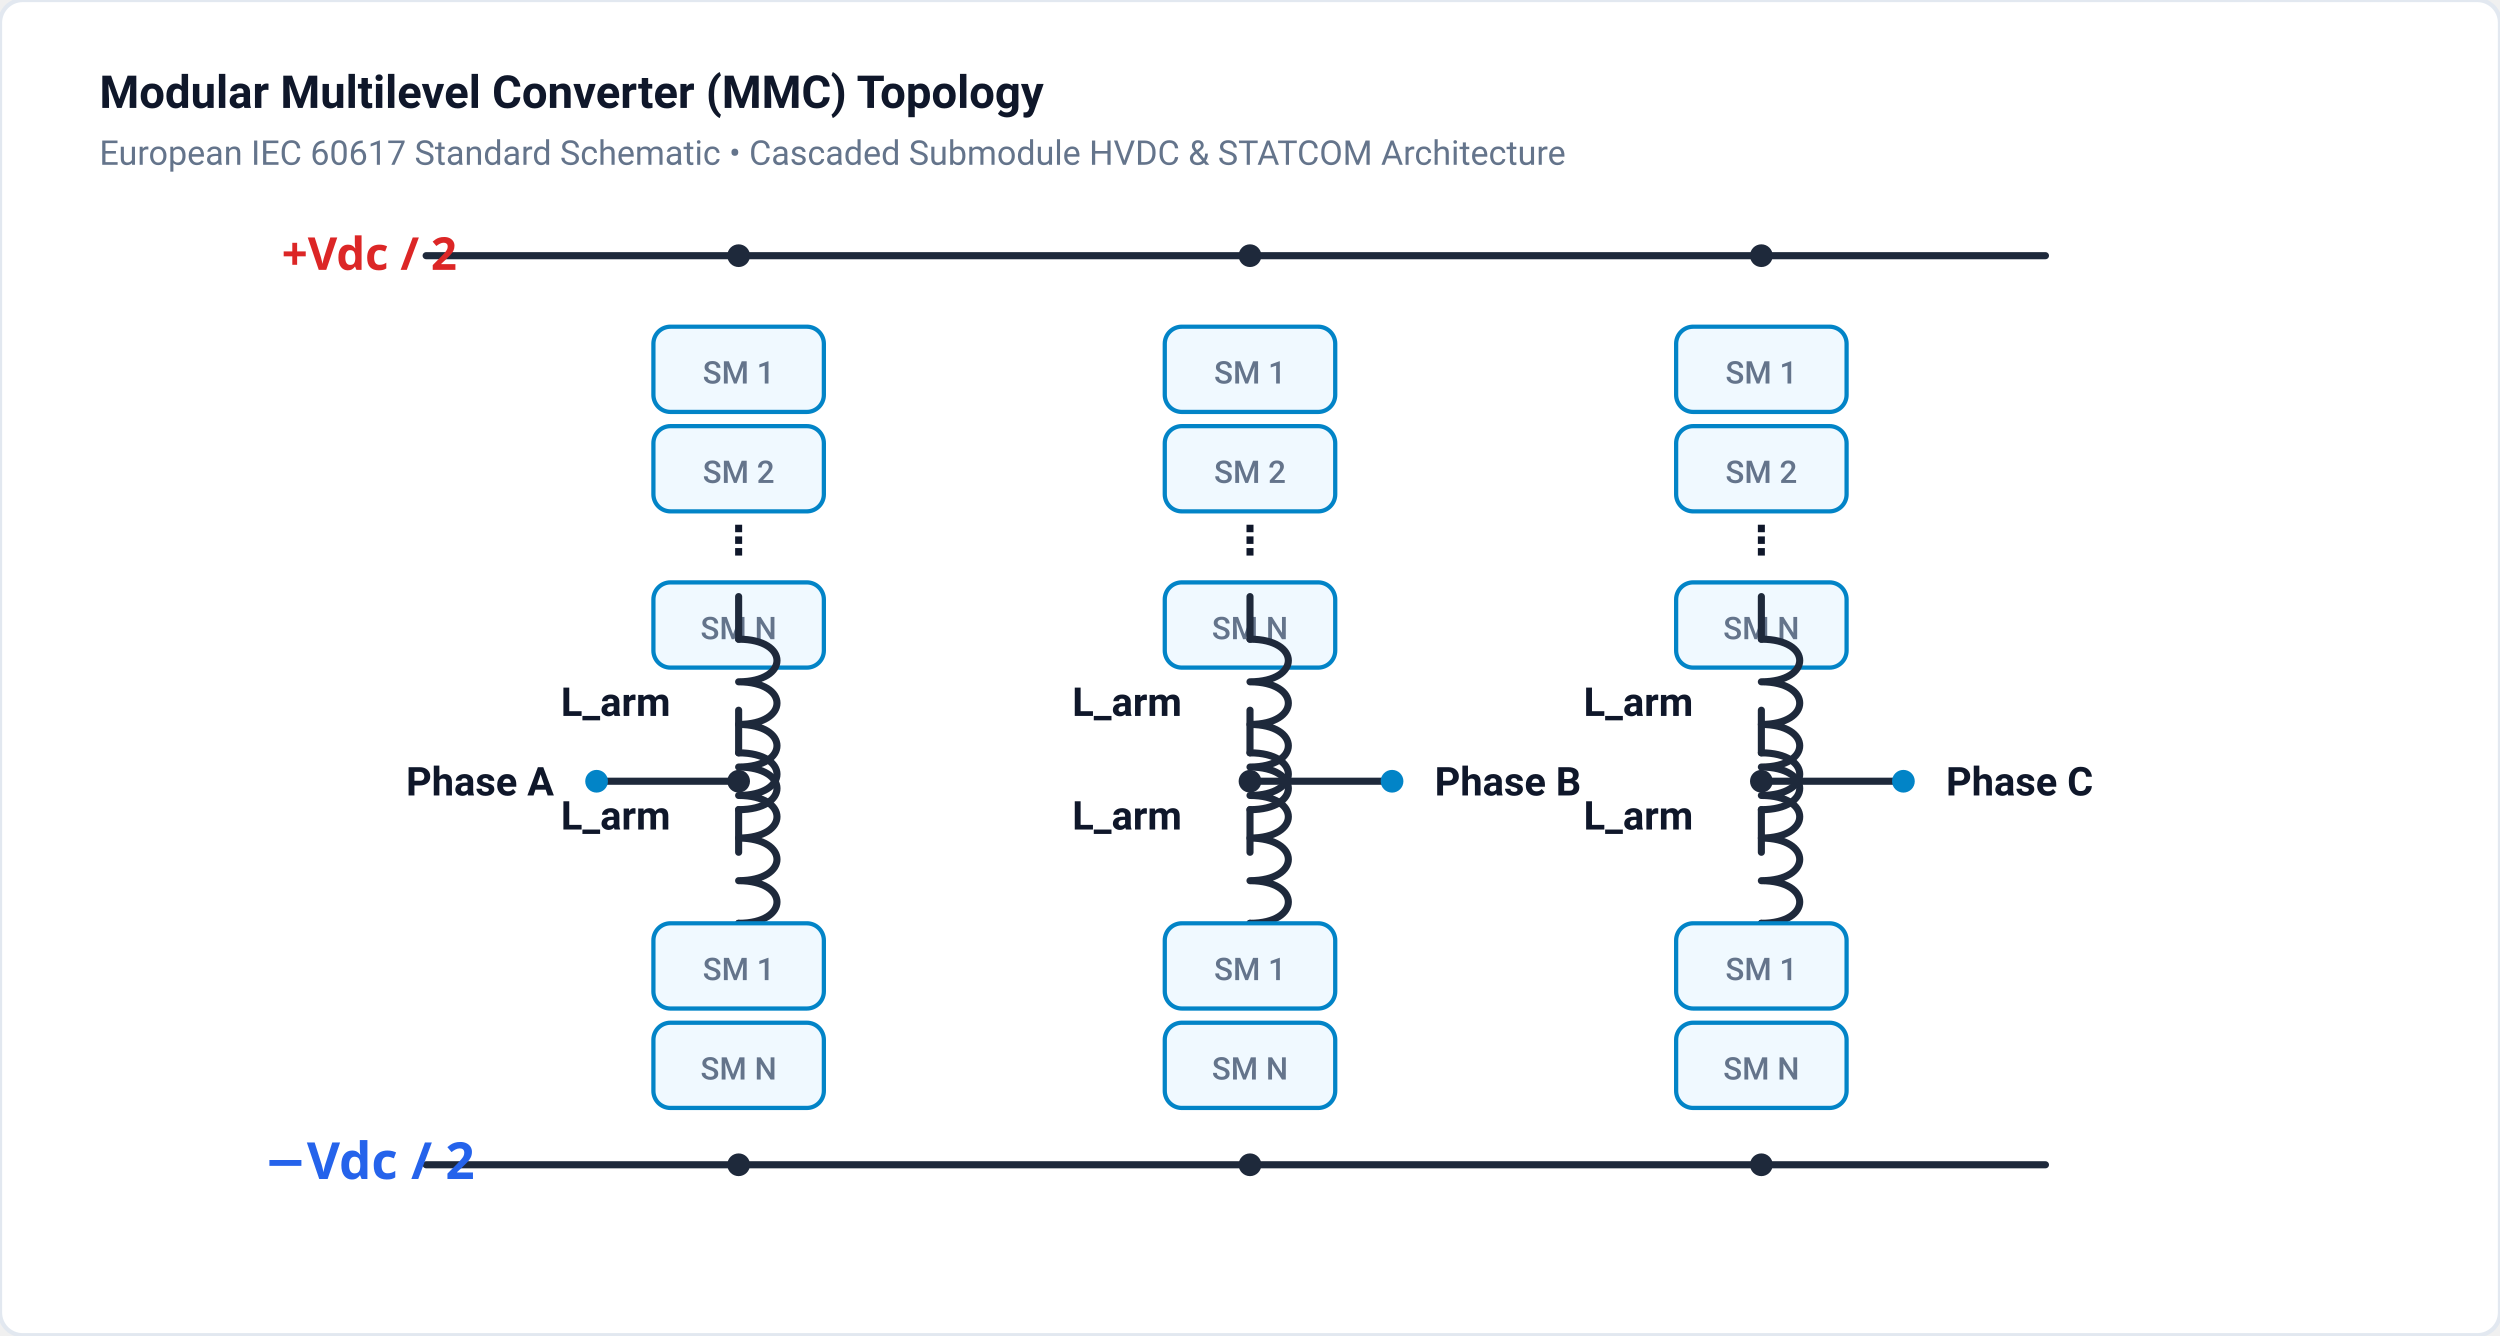
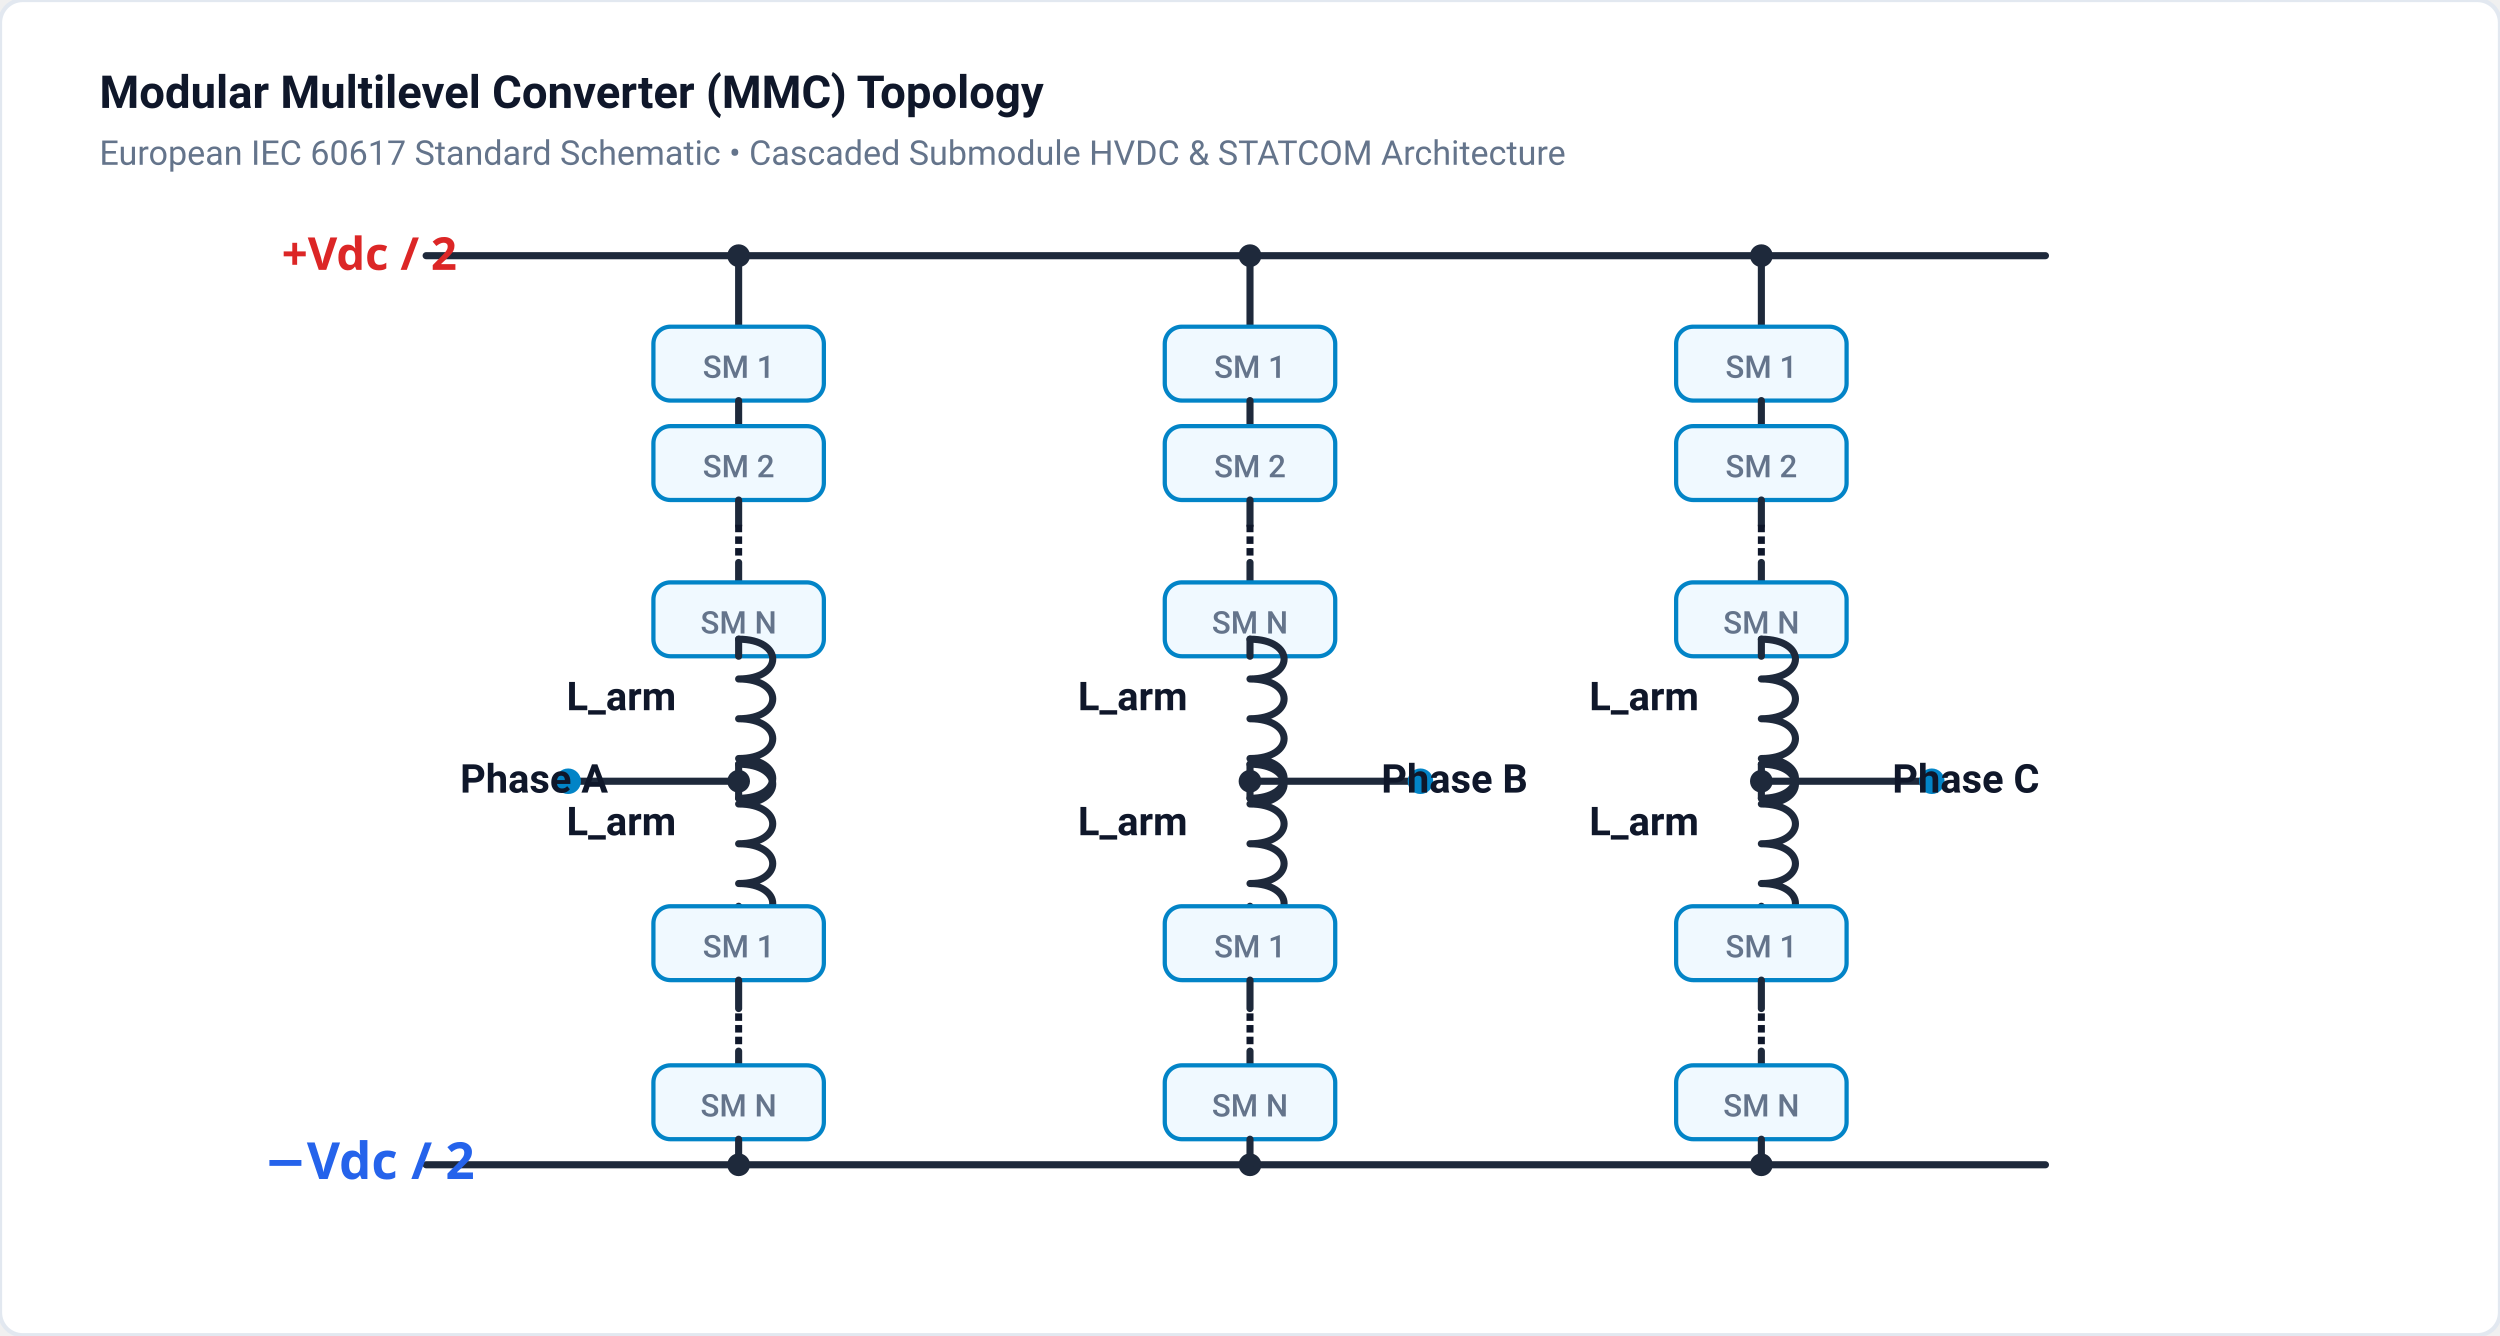
<svg xmlns="http://www.w3.org/2000/svg" viewBox="0 0 880 470" width="100%" height="100%">
  <defs>
    <style>
      .wire { stroke: #1e293b; stroke-width: 2.5; stroke-linecap: round; stroke-linejoin: round; fill: none; }
      .wire-thin { stroke: #64748b; stroke-width: 1.5; stroke-linecap: round; stroke-linejoin: round; fill: none; }
      .wire-dashed { stroke: #0284c7; stroke-width: 2; stroke-dasharray: 5,4; fill: none; }
      .wire-gnd { stroke: #1e293b; stroke-width: 2.5; stroke-linecap: round; }
      .junction { fill: #1e293b; }
      .label { font-family: -apple-system, BlinkMacSystemFont, "Segoe UI", Roboto, "Helvetica Neue", Arial, sans-serif; font-size: 14px; fill: #0f172a; font-weight: 600; text-anchor: middle; }
      .label-start { font-family: -apple-system, BlinkMacSystemFont, "Segoe UI", Roboto, "Helvetica Neue", Arial, sans-serif; font-size: 14px; fill: #0f172a; font-weight: 600; text-anchor: start; }
      .label-end { font-family: -apple-system, BlinkMacSystemFont, "Segoe UI", Roboto, "Helvetica Neue", Arial, sans-serif; font-size: 14px; fill: #0f172a; font-weight: 600; text-anchor: end; }
      .sublabel { font-family: -apple-system, BlinkMacSystemFont, "Segoe UI", Roboto, "Helvetica Neue", Arial, sans-serif; font-size: 11px; fill: #64748b; font-weight: 500; text-anchor: middle; }
      .sublabel-start { font-family: -apple-system, BlinkMacSystemFont, "Segoe UI", Roboto, "Helvetica Neue", Arial, sans-serif; font-size: 11px; fill: #64748b; font-weight: 500; text-anchor: start; }
      .title { font-family: -apple-system, BlinkMacSystemFont, "Segoe UI", Roboto, "Helvetica Neue", Arial, sans-serif; font-size: 16px; fill: #0f172a; font-weight: 700; }
      .subtitle { font-family: -apple-system, BlinkMacSystemFont, "Segoe UI", Roboto, "Helvetica Neue", Arial, sans-serif; font-size: 12px; fill: #64748b; font-weight: 400; }
      .comp-body { fill: #ffffff; stroke: #1e293b; stroke-width: 2.2; }
      .comp-diode { fill: #0284c7; stroke: #0284c7; stroke-width: 2; }
      .comp-sw { stroke: #0284c7; stroke-width: 2.5; stroke-linecap: round; fill: none; }
      .arrow { fill: #0284c7; stroke: none; }
      .measure-arrow { stroke: #0284c7; stroke-width: 1.75; fill: none; }
      .tag-pos { fill: #dc2626; font-family: sans-serif; font-size: 16px; font-weight: bold; text-anchor: middle; }
      .tag-neg { fill: #2563eb; font-family: sans-serif; font-size: 18px; font-weight: bold; text-anchor: middle; }
      .card { fill: #ffffff; stroke: #e2e8f0; stroke-width: 1.5; rx: 8px; }
      .block { fill: #f8fafc; stroke: #cbd5e1; stroke-width: 1.5; rx: 6px; }
      .block-accent { fill: #f0f9ff; stroke: #0284c7; stroke-width: 1.5; rx: 6px; }
    </style>
    <marker id="arr-blue" viewBox="0 0 10 10" refX="7" refY="5" markerWidth="6" markerHeight="6" orient="auto-start-reverse">
      <path d="M 0 1.5 L 8 5 L 0 8.5 z" fill="#0284c7" />
    </marker>
    <marker id="arr-green" viewBox="0 0 10 10" refX="7" refY="5" markerWidth="6" markerHeight="6" orient="auto-start-reverse">
      <path d="M 0 1.5 L 8 5 L 0 8.5 z" fill="#16a34a" />
    </marker>
  </defs>
  <rect width="100%" height="100%" class="card" />
  <text x="35" y="38" class="title">Modular Multilevel Converter (MMC) Topology</text>
  <text x="35" y="58" class="subtitle">European IEC 60617 Standard Schematic • Cascaded Submodule HVDC &amp; STATCOM Architecture</text>
  <line x1="150" y1="90" x2="720" y2="90" class="wire" stroke="#dc2626" />
  <text x="130" y="95" class="tag-pos">+Vdc / 2</text>
  <line x1="150" y1="410" x2="720" y2="410" class="wire" stroke="#2563eb" />
  <text x="130" y="415" class="tag-neg">−Vdc / 2</text>
  <circle cx="260" cy="90" r="4" class="junction" />
  <circle cx="260" cy="410" r="4" class="junction" />
-   <rect x="230" y="115" width="60" height="30" class="block-accent" />
-   <text x="260" y="135" class="sublabel">SM 1</text>
-   <rect x="230" y="150" width="60" height="30" class="block-accent" />
-   <text x="260" y="170" class="sublabel">SM 2</text>
+   <line x1="260" y1="90" x2="260" y2="115" class="wire" />
+   <rect x="230" y="115" width="60" height="26" class="block-accent" />
+   <text x="260" y="133" class="sublabel">SM 1</text>
+   <line x1="260" y1="141" x2="260" y2="150" class="wire" />
+   <rect x="230" y="150" width="60" height="26" class="block-accent" />
+   <text x="260" y="168" class="sublabel">SM 2</text>
+   <line x1="260" y1="176" x2="260" y2="185" class="wire" />
  <text x="260" y="195" class="label">⋮</text>
-   <rect x="230" y="205" width="60" height="30" class="block-accent" />
-   <text x="260" y="225" class="sublabel">SM N</text>
-   <line x1="260" y1="210" x2="260" y2="225" class="wire" />
-   <path d="M 260 225 C 278 225, 278 240, 260 240              C 278 240, 278 255, 260 255              C 278 255, 278 270, 260 270              C 278 270, 278 285, 260 285" class="wire" stroke-width="2.5" />
-   <line x1="260" y1="285" x2="260" y2="300" class="wire" />
-   <text x="236" y="252" class="label-end">L_arm</text>
-   <text x="236" y="270" class="sublabel" text-anchor="end" />
+   <line x1="260" y1="198" x2="260" y2="205" class="wire" />
+   <rect x="230" y="205" width="60" height="26" class="block-accent" />
+   <text x="260" y="223" class="sublabel">SM N</text>
+   <line x1="260" y1="231" x2="260" y2="225" class="wire" />
+   <path d="M 260 225 C 276 225, 276 239, 260 239              C 276 239, 276 253, 260 253              C 276 253, 276 267, 260 267              C 276 267, 276 281, 260 281" class="wire" stroke-width="2.5" />
+   <line x1="260" y1="281" x2="260" y2="275" class="wire" />
+   <text x="238" y="250" class="label-end">L_arm</text>
+   <text x="238" y="268" class="sublabel" text-anchor="end" />
  <circle cx="260" cy="275" r="4" class="junction" />
-   <line x1="260" y1="275" x2="210" y2="275" class="wire" />
-   <circle cx="210" cy="275" r="4" fill="#0284c7" />
-   <text x="195" y="280" class="label-end" fill="#0284c7">Phase A</text>
-   <line x1="260" y1="250" x2="260" y2="265" class="wire" />
-   <path d="M 260 265 C 278 265, 278 280, 260 280              C 278 280, 278 295, 260 295              C 278 295, 278 310, 260 310              C 278 310, 278 325, 260 325" class="wire" stroke-width="2.5" />
-   <line x1="260" y1="325" x2="260" y2="340" class="wire" />
-   <text x="236" y="292" class="label-end">L_arm</text>
-   <text x="236" y="310" class="sublabel" text-anchor="end" />
-   <rect x="230" y="325" width="60" height="30" class="block-accent" />
-   <text x="260" y="345" class="sublabel">SM 1</text>
-   <rect x="230" y="360" width="60" height="30" class="block-accent" />
-   <text x="260" y="380" class="sublabel">SM N</text>
+   <line x1="260" y1="275" x2="200" y2="275" class="wire" />
+   <circle cx="200" cy="275" r="4.5" fill="#0284c7" />
+   <text x="188" y="279" class="label" text-anchor="end" fill="#0284c7">Phase A</text>
+   <line x1="260" y1="275" x2="260" y2="269" class="wire" />
+   <path d="M 260 269 C 276 269, 276 283, 260 283              C 276 283, 276 297, 260 297              C 276 297, 276 311, 260 311              C 276 311, 276 325, 260 325" class="wire" stroke-width="2.5" />
+   <line x1="260" y1="325" x2="260" y2="319" class="wire" />
+   <text x="238" y="294" class="label-end">L_arm</text>
+   <text x="238" y="312" class="sublabel" text-anchor="end" />
+   <rect x="230" y="319" width="60" height="26" class="block-accent" />
+   <text x="260" y="337" class="sublabel">SM 1</text>
+   <line x1="260" y1="345" x2="260" y2="355" class="wire" />
+   <text x="260" y="367" class="label">⋮</text>
+   <line x1="260" y1="370" x2="260" y2="375" class="wire" />
+   <rect x="230" y="375" width="60" height="26" class="block-accent" />
+   <text x="260" y="393" class="sublabel">SM N</text>
+   <line x1="260" y1="401" x2="260" y2="410" class="wire" />
  <circle cx="440" cy="90" r="4" class="junction" />
  <circle cx="440" cy="410" r="4" class="junction" />
-   <rect x="410" y="115" width="60" height="30" class="block-accent" />
-   <text x="440" y="135" class="sublabel">SM 1</text>
-   <rect x="410" y="150" width="60" height="30" class="block-accent" />
-   <text x="440" y="170" class="sublabel">SM 2</text>
+   <line x1="440" y1="90" x2="440" y2="115" class="wire" />
+   <rect x="410" y="115" width="60" height="26" class="block-accent" />
+   <text x="440" y="133" class="sublabel">SM 1</text>
+   <line x1="440" y1="141" x2="440" y2="150" class="wire" />
+   <rect x="410" y="150" width="60" height="26" class="block-accent" />
+   <text x="440" y="168" class="sublabel">SM 2</text>
+   <line x1="440" y1="176" x2="440" y2="185" class="wire" />
  <text x="440" y="195" class="label">⋮</text>
-   <rect x="410" y="205" width="60" height="30" class="block-accent" />
-   <text x="440" y="225" class="sublabel">SM N</text>
-   <line x1="440" y1="210" x2="440" y2="225" class="wire" />
-   <path d="M 440 225 C 458 225, 458 240, 440 240              C 458 240, 458 255, 440 255              C 458 255, 458 270, 440 270              C 458 270, 458 285, 440 285" class="wire" stroke-width="2.5" />
-   <line x1="440" y1="285" x2="440" y2="300" class="wire" />
-   <text x="416" y="252" class="label-end">L_arm</text>
-   <text x="416" y="270" class="sublabel" text-anchor="end" />
+   <line x1="440" y1="198" x2="440" y2="205" class="wire" />
+   <rect x="410" y="205" width="60" height="26" class="block-accent" />
+   <text x="440" y="223" class="sublabel">SM N</text>
+   <line x1="440" y1="231" x2="440" y2="225" class="wire" />
+   <path d="M 440 225 C 456 225, 456 239, 440 239              C 456 239, 456 253, 440 253              C 456 253, 456 267, 440 267              C 456 267, 456 281, 440 281" class="wire" stroke-width="2.5" />
+   <line x1="440" y1="281" x2="440" y2="275" class="wire" />
+   <text x="418" y="250" class="label-end">L_arm</text>
+   <text x="418" y="268" class="sublabel" text-anchor="end" />
  <circle cx="440" cy="275" r="4" class="junction" />
-   <line x1="440" y1="275" x2="490" y2="275" class="wire" />
-   <circle cx="490" cy="275" r="4" fill="#0284c7" />
-   <text x="505" y="280" class="label-start" fill="#0284c7">Phase B</text>
-   <line x1="440" y1="250" x2="440" y2="265" class="wire" />
-   <path d="M 440 265 C 458 265, 458 280, 440 280              C 458 280, 458 295, 440 295              C 458 295, 458 310, 440 310              C 458 310, 458 325, 440 325" class="wire" stroke-width="2.5" />
-   <line x1="440" y1="325" x2="440" y2="340" class="wire" />
-   <text x="416" y="292" class="label-end">L_arm</text>
-   <text x="416" y="310" class="sublabel" text-anchor="end" />
-   <rect x="410" y="325" width="60" height="30" class="block-accent" />
-   <text x="440" y="345" class="sublabel">SM 1</text>
-   <rect x="410" y="360" width="60" height="30" class="block-accent" />
-   <text x="440" y="380" class="sublabel">SM N</text>
+   <line x1="440" y1="275" x2="500" y2="275" class="wire" />
+   <circle cx="500" cy="275" r="4.5" fill="#0284c7" />
+   <text x="512" y="279" class="label" text-anchor="start" fill="#0284c7">Phase B</text>
+   <line x1="440" y1="275" x2="440" y2="269" class="wire" />
+   <path d="M 440 269 C 456 269, 456 283, 440 283              C 456 283, 456 297, 440 297              C 456 297, 456 311, 440 311              C 456 311, 456 325, 440 325" class="wire" stroke-width="2.5" />
+   <line x1="440" y1="325" x2="440" y2="319" class="wire" />
+   <text x="418" y="294" class="label-end">L_arm</text>
+   <text x="418" y="312" class="sublabel" text-anchor="end" />
+   <rect x="410" y="319" width="60" height="26" class="block-accent" />
+   <text x="440" y="337" class="sublabel">SM 1</text>
+   <line x1="440" y1="345" x2="440" y2="355" class="wire" />
+   <text x="440" y="367" class="label">⋮</text>
+   <line x1="440" y1="370" x2="440" y2="375" class="wire" />
+   <rect x="410" y="375" width="60" height="26" class="block-accent" />
+   <text x="440" y="393" class="sublabel">SM N</text>
+   <line x1="440" y1="401" x2="440" y2="410" class="wire" />
  <circle cx="620" cy="90" r="4" class="junction" />
  <circle cx="620" cy="410" r="4" class="junction" />
-   <rect x="590" y="115" width="60" height="30" class="block-accent" />
-   <text x="620" y="135" class="sublabel">SM 1</text>
-   <rect x="590" y="150" width="60" height="30" class="block-accent" />
-   <text x="620" y="170" class="sublabel">SM 2</text>
+   <line x1="620" y1="90" x2="620" y2="115" class="wire" />
+   <rect x="590" y="115" width="60" height="26" class="block-accent" />
+   <text x="620" y="133" class="sublabel">SM 1</text>
+   <line x1="620" y1="141" x2="620" y2="150" class="wire" />
+   <rect x="590" y="150" width="60" height="26" class="block-accent" />
+   <text x="620" y="168" class="sublabel">SM 2</text>
+   <line x1="620" y1="176" x2="620" y2="185" class="wire" />
  <text x="620" y="195" class="label">⋮</text>
-   <rect x="590" y="205" width="60" height="30" class="block-accent" />
-   <text x="620" y="225" class="sublabel">SM N</text>
-   <line x1="620" y1="210" x2="620" y2="225" class="wire" />
-   <path d="M 620 225 C 638 225, 638 240, 620 240              C 638 240, 638 255, 620 255              C 638 255, 638 270, 620 270              C 638 270, 638 285, 620 285" class="wire" stroke-width="2.5" />
-   <line x1="620" y1="285" x2="620" y2="300" class="wire" />
-   <text x="596" y="252" class="label-end">L_arm</text>
-   <text x="596" y="270" class="sublabel" text-anchor="end" />
+   <line x1="620" y1="198" x2="620" y2="205" class="wire" />
+   <rect x="590" y="205" width="60" height="26" class="block-accent" />
+   <text x="620" y="223" class="sublabel">SM N</text>
+   <line x1="620" y1="231" x2="620" y2="225" class="wire" />
+   <path d="M 620 225 C 636 225, 636 239, 620 239              C 636 239, 636 253, 620 253              C 636 253, 636 267, 620 267              C 636 267, 636 281, 620 281" class="wire" stroke-width="2.5" />
+   <line x1="620" y1="281" x2="620" y2="275" class="wire" />
+   <text x="598" y="250" class="label-end">L_arm</text>
+   <text x="598" y="268" class="sublabel" text-anchor="end" />
  <circle cx="620" cy="275" r="4" class="junction" />
-   <line x1="620" y1="275" x2="670" y2="275" class="wire" />
-   <circle cx="670" cy="275" r="4" fill="#0284c7" />
-   <text x="685" y="280" class="label-start" fill="#0284c7">Phase C</text>
-   <line x1="620" y1="250" x2="620" y2="265" class="wire" />
-   <path d="M 620 265 C 638 265, 638 280, 620 280              C 638 280, 638 295, 620 295              C 638 295, 638 310, 620 310              C 638 310, 638 325, 620 325" class="wire" stroke-width="2.5" />
-   <line x1="620" y1="325" x2="620" y2="340" class="wire" />
-   <text x="596" y="292" class="label-end">L_arm</text>
-   <text x="596" y="310" class="sublabel" text-anchor="end" />
-   <rect x="590" y="325" width="60" height="30" class="block-accent" />
-   <text x="620" y="345" class="sublabel">SM 1</text>
-   <rect x="590" y="360" width="60" height="30" class="block-accent" />
-   <text x="620" y="380" class="sublabel">SM N</text>
+   <line x1="620" y1="275" x2="680" y2="275" class="wire" />
+   <circle cx="680" cy="275" r="4.5" fill="#0284c7" />
+   <text x="692" y="279" class="label" text-anchor="start" fill="#0284c7">Phase C</text>
+   <line x1="620" y1="275" x2="620" y2="269" class="wire" />
+   <path d="M 620 269 C 636 269, 636 283, 620 283              C 636 283, 636 297, 620 297              C 636 297, 636 311, 620 311              C 636 311, 636 325, 620 325" class="wire" stroke-width="2.5" />
+   <line x1="620" y1="325" x2="620" y2="319" class="wire" />
+   <text x="598" y="294" class="label-end">L_arm</text>
+   <text x="598" y="312" class="sublabel" text-anchor="end" />
+   <rect x="590" y="319" width="60" height="26" class="block-accent" />
+   <text x="620" y="337" class="sublabel">SM 1</text>
+   <line x1="620" y1="345" x2="620" y2="355" class="wire" />
+   <text x="620" y="367" class="label">⋮</text>
+   <line x1="620" y1="370" x2="620" y2="375" class="wire" />
+   <rect x="590" y="375" width="60" height="26" class="block-accent" />
+   <text x="620" y="393" class="sublabel">SM N</text>
+   <line x1="620" y1="401" x2="620" y2="410" class="wire" />
</svg>
